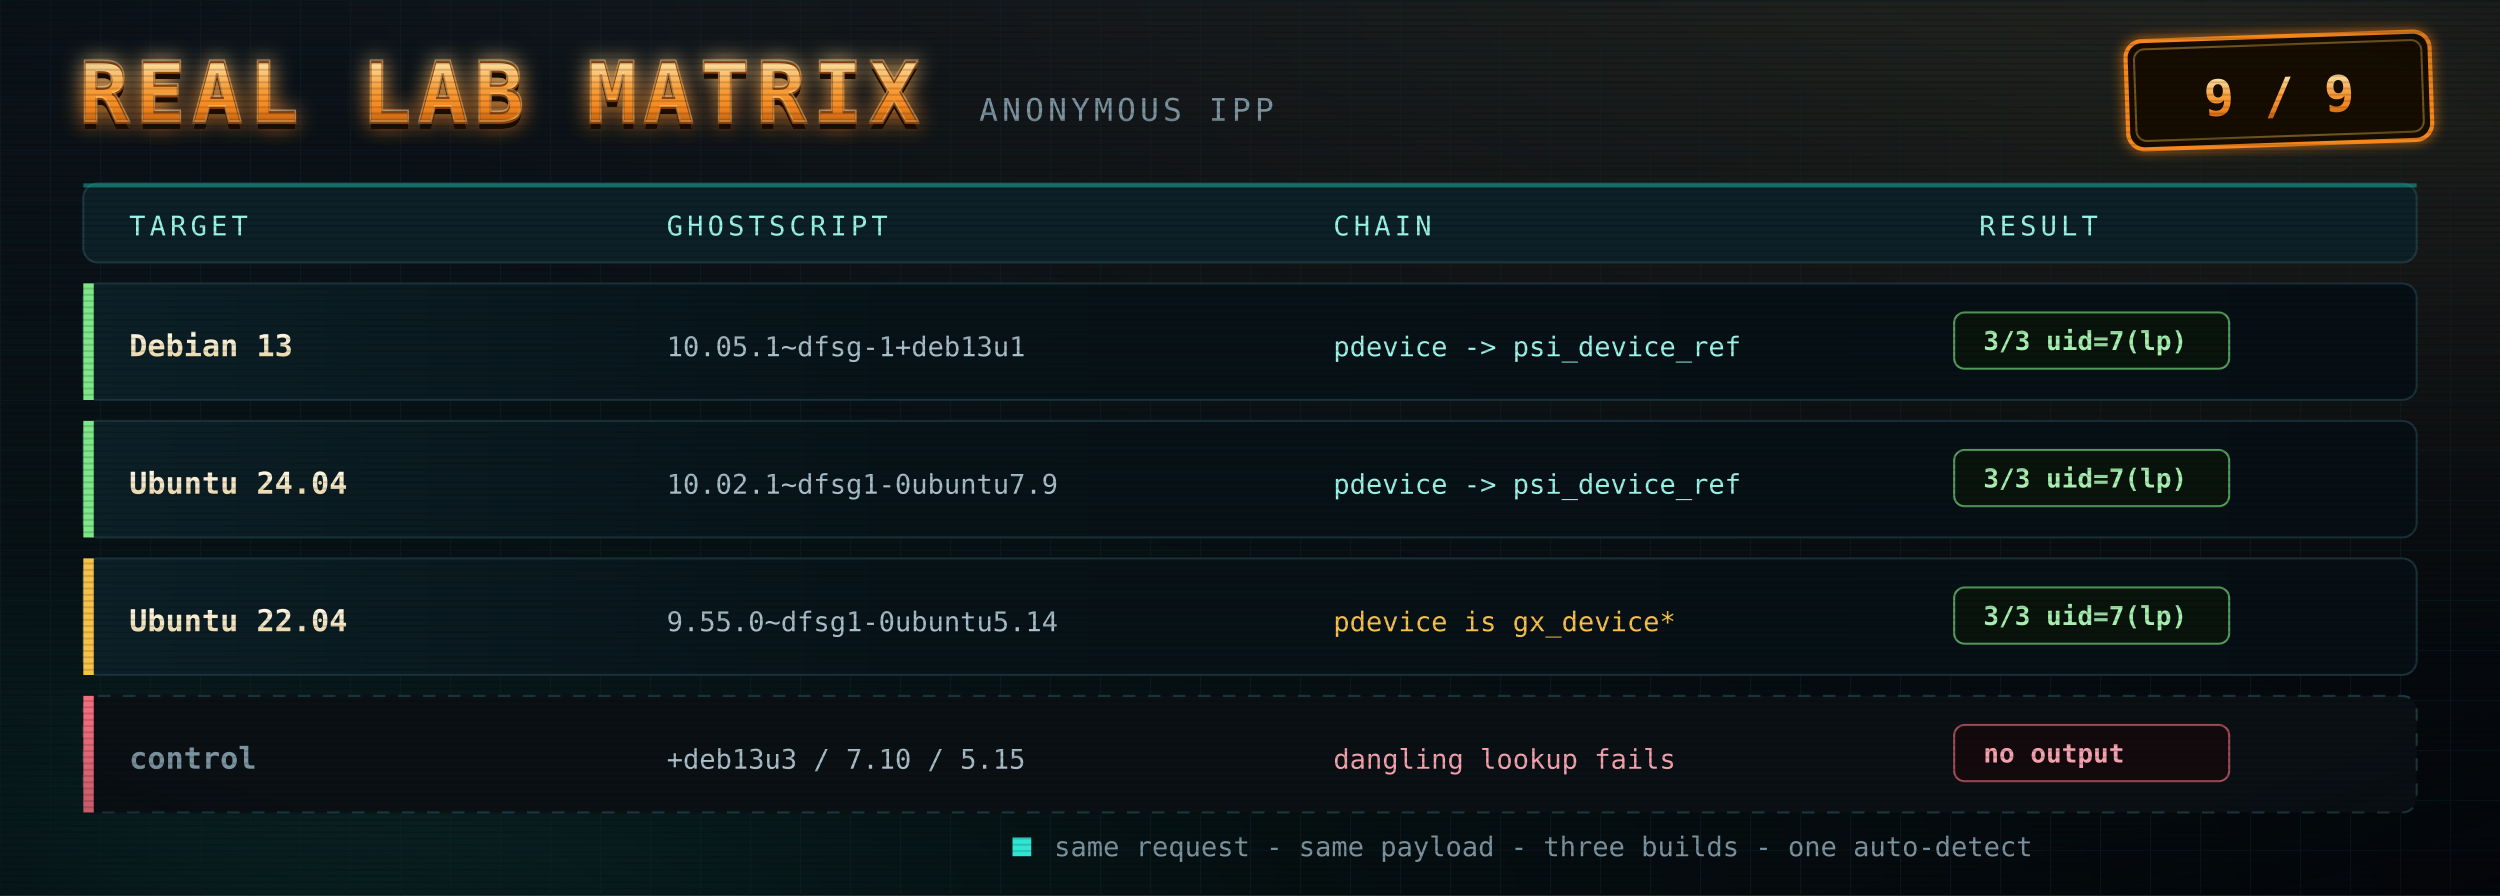
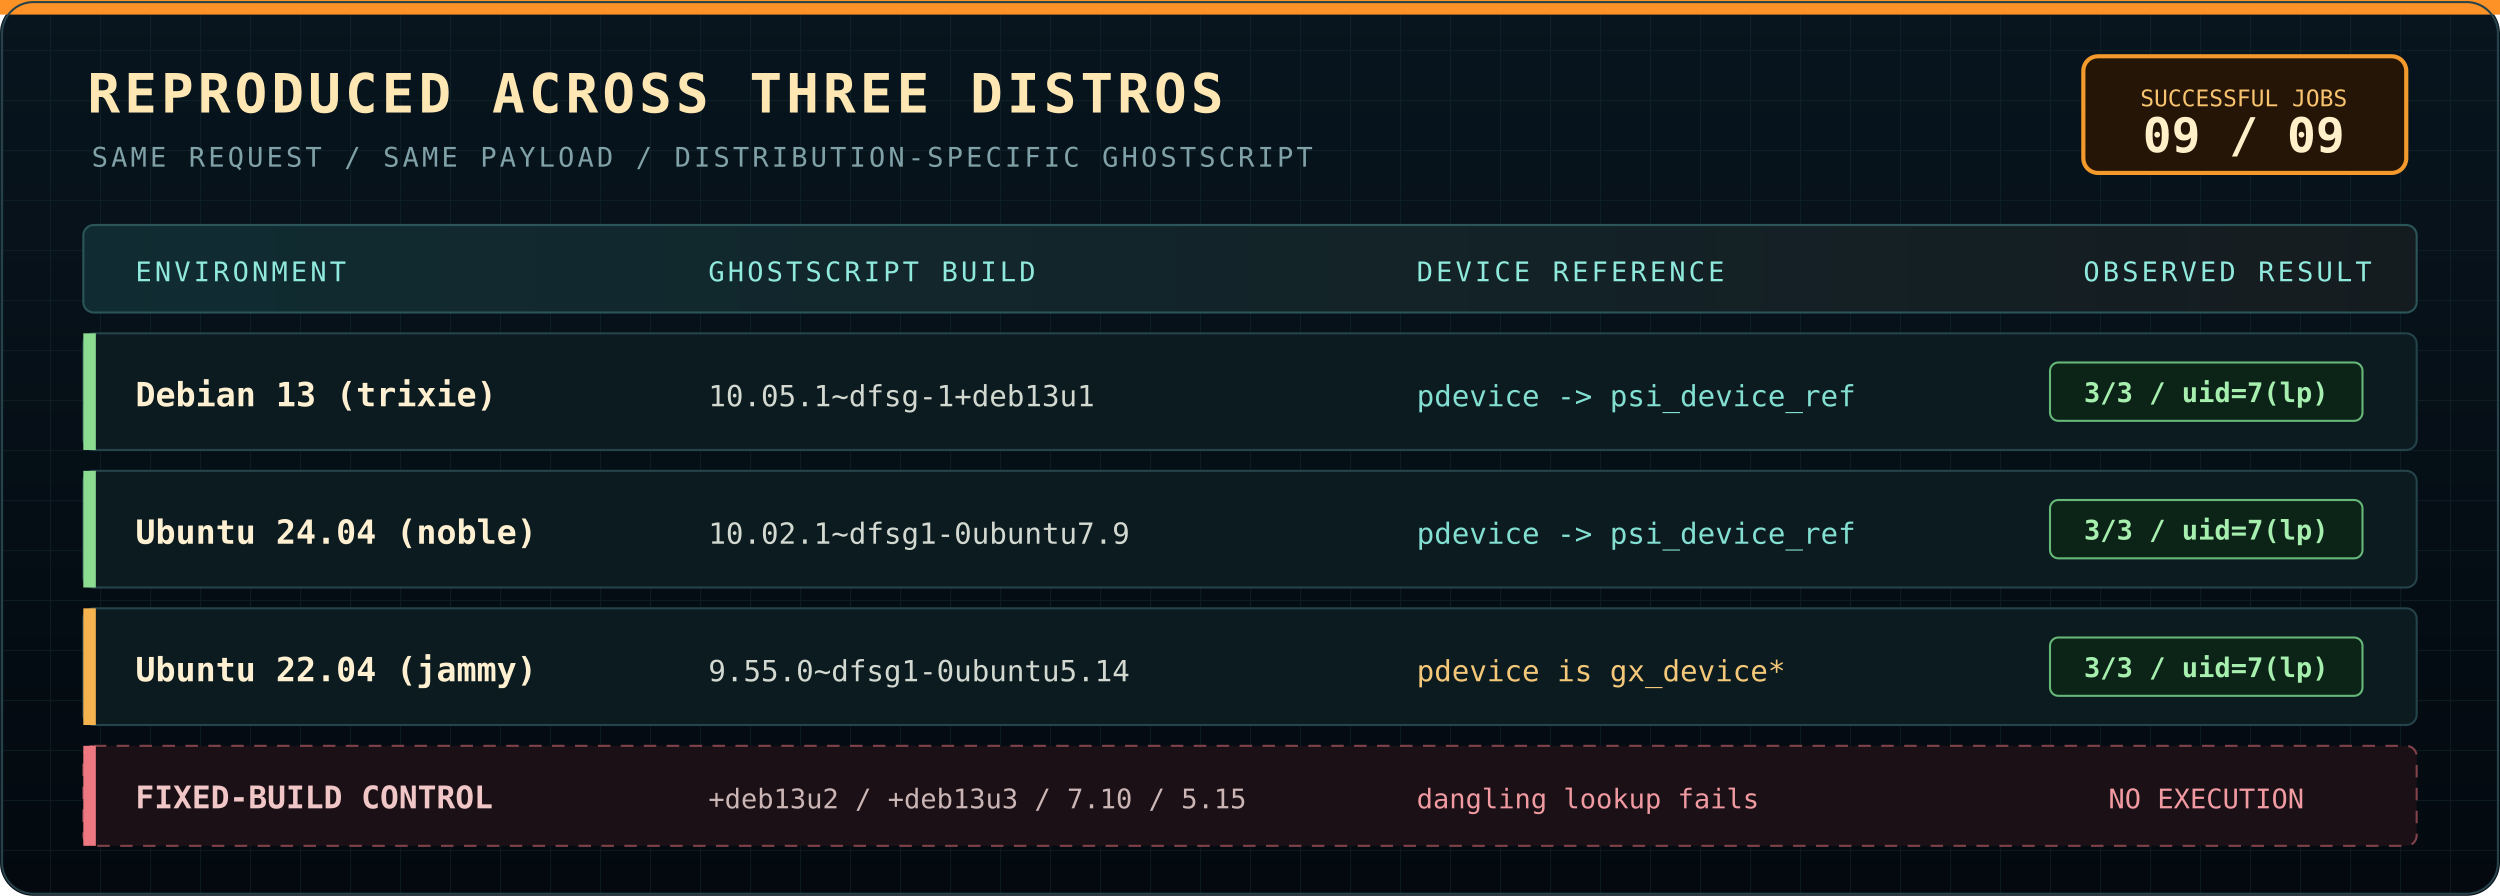
- <svg xmlns="http://www.w3.org/2000/svg" viewBox="0 0 1200 430" width="100%" role="img" aria-labelledby="u2s-t u2s-d">
+ <svg xmlns="http://www.w3.org/2000/svg" viewBox="0 0 1200 430" role="img" aria-labelledby="title desc">
  <defs>
-     <linearGradient id="l-bg" x1="0" y1="0" x2="0" y2="1">
-       <stop offset="0" stop-color="#0C141B" />
-       <stop offset="0.55" stop-color="#060B10" />
-       <stop offset="1" stop-color="#04070A" />
+     <linearGradient id="bg" x2="0" y2="1">
+       <stop stop-color="#08151e" />
+       <stop offset="1" stop-color="#03090f" />
    </linearGradient>
-     <radialGradient id="l-teal" cx="0.08" cy="1.05" r="0.9">
-       <stop offset="0" stop-color="#2EE6D2" stop-opacity="0.15" />
-       <stop offset="0.5" stop-color="#149E8E" stop-opacity="0.05" />
-       <stop offset="1" stop-color="#149E8E" stop-opacity="0" />
-     </radialGradient>
-     <radialGradient id="l-warm" cx="0.92" cy="-0.08" r="0.8">
-       <stop offset="0" stop-color="#F8C24A" stop-opacity="0.10" />
-       <stop offset="1" stop-color="#F5871F" stop-opacity="0" />
-     </radialGradient>
-     <radialGradient id="l-vig" cx="0.5" cy="0.45" r="0.8">
-       <stop offset="0" stop-color="#02040A" stop-opacity="0" />
-       <stop offset="0.72" stop-color="#02040A" stop-opacity="0" />
-       <stop offset="1" stop-color="#02040A" stop-opacity="0.55" />
-     </radialGradient>
-     <linearGradient id="l-orange" x1="0" y1="0" x2="0" y2="1">
-       <stop offset="0" stop-color="#FFDF9E" />
-       <stop offset="0.42" stop-color="#F8A03C" />
-       <stop offset="0.75" stop-color="#F5871F" />
-       <stop offset="1" stop-color="#C05E0C" />
+     <linearGradient id="head" x2="1">
+       <stop stop-color="#102c32" />
+       <stop offset="1" stop-color="#151c20" />
    </linearGradient>
-     <linearGradient id="l-cyan" x1="0" y1="0" x2="0" y2="1">
-       <stop offset="0" stop-color="#C8FFF6" />
-       <stop offset="1" stop-color="#2EE6D2" />
-     </linearGradient>
-     <linearGradient id="l-cream" x1="0" y1="0" x2="0" y2="1">
-       <stop offset="0" stop-color="#FFF8E4" />
-       <stop offset="1" stop-color="#EBD9AE" />
-     </linearGradient>
-     <linearGradient id="l-row" x1="0" y1="0" x2="1" y2="0">
-       <stop offset="0" stop-color="#0C2027" />
-       <stop offset="0.35" stop-color="#071319" />
-       <stop offset="1" stop-color="#060F14" />
-     </linearGradient>
-     <pattern id="l-grid" width="24" height="24" patternUnits="userSpaceOnUse">
-       <path d="M24 0H0V24" fill="none" stroke="#10242C" stroke-width="1" />
+     <pattern id="grid" width="24" height="24" patternUnits="userSpaceOnUse">
+       <path d="M24 0H0V24" fill="none" stroke="#19313a" opacity=".38" />
    </pattern>
-     <pattern id="l-scan" width="4" height="3" patternUnits="userSpaceOnUse">
-       <rect width="4" height="1" fill="#000000" opacity="0.14" />
-     </pattern>
-     <filter id="l-glowO" x="-30%" y="-60%" width="160%" height="220%">
-       <feGaussianBlur stdDeviation="5" result="b" />
-       <feMerge>
-         <feMergeNode in="b" />
-         <feMergeNode in="SourceGraphic" />
-       </feMerge>
-     </filter>
-     <filter id="l-glowC" x="-40%" y="-80%" width="180%" height="260%">
-       <feGaussianBlur stdDeviation="3" result="b" />
-       <feMerge>
-         <feMergeNode in="b" />
-         <feMergeNode in="SourceGraphic" />
-       </feMerge>
-     </filter>
  </defs>
-   <rect width="1200" height="430" fill="url(#l-bg)" />
-   <rect width="1200" height="430" fill="url(#l-teal)" />
-   <rect width="1200" height="430" fill="url(#l-warm)" />
-   <rect width="1200" height="430" fill="url(#l-grid)" opacity="0.5" />
-   <g font-family="'DejaVu Sans Mono','Menlo','Consolas',monospace">
-     <g filter="url(#l-glowO)" font-weight="bold">
-       <text x="38" y="62" font-size="40" letter-spacing="3" fill="#1B0B02">REAL LAB MATRIX</text>
-       <text x="38" y="59" font-size="40" letter-spacing="3" fill="url(#l-orange)" stroke="#8A4409" stroke-width="1">REAL LAB MATRIX</text>
-       <text x="38" y="58" font-size="40" letter-spacing="3" fill="none" stroke="#FFE9B0" stroke-opacity="0.4" stroke-width="0.7">REAL LAB MATRIX</text>
+   <rect width="1200" height="430" rx="16" fill="url(#bg)" />
+   <rect width="1200" height="430" rx="16" fill="url(#grid)" />
+   <path d="M0 0H1200V7H0Z" fill="#ff9226" />
+   <g font-family="DejaVu Sans Mono,monospace">
+     <text x="42" y="54" fill="#ffe7b4" font-size="26" font-weight="bold" letter-spacing="2">REPRODUCED ACROSS THREE DISTROS</text>
+     <text x="44" y="80" fill="#7fa1a7" font-size="13" letter-spacing="1.5">SAME REQUEST / SAME PAYLOAD / DISTRIBUTION-SPECIFIC GHOSTSCRIPT</text>
+     <g transform="translate(1000 27)">
+       <rect width="155" height="56" rx="7" fill="#251506" stroke="#f49a2c" stroke-width="2" />
+       <text x="77" y="24" fill="#f9c46f" text-anchor="middle" font-size="11">SUCCESSFUL JOBS</text>
+       <text x="77" y="46" fill="#fff0c9" text-anchor="middle" font-size="23" font-weight="bold">09 / 09</text>
    </g>
-     <text x="470" y="58" font-size="15" letter-spacing="2" fill="#7C93A0">ANONYMOUS IPP</text>
-     <g transform="translate(1020,20) rotate(-2)" filter="url(#l-glowC)">
-       <rect width="146" height="52" rx="8" fill="#140C04" stroke="#F5871F" stroke-width="2" />
-       <rect x="4" y="4" width="138" height="44" rx="5" fill="none" stroke="#F8C24A" stroke-opacity="0.4" />
-       <text x="73" y="37" font-size="24" font-weight="bold" text-anchor="middle" fill="url(#l-orange)">9 / 9</text>
+     <rect x="40" y="108" width="1120" height="42" rx="5" fill="url(#head)" stroke="#2b5558" />
+     <g fill="#8fe9dc" font-size="13" letter-spacing="1.5">
+       <text x="65" y="135">ENVIRONMENT</text>
+       <text x="340" y="135">GHOSTSCRIPT BUILD</text>
+       <text x="680" y="135">DEVICE REFERENCE</text>
+       <text x="1000" y="135">OBSERVED RESULT</text>
    </g>
-     <rect x="40" y="88" width="1120" height="38" rx="7" fill="#0C2027" stroke="#1E3A42" />
-     <rect x="40" y="88" width="1120" height="2" fill="#149E8E" opacity="0.6" />
-     <text x="62" y="113" font-size="13" letter-spacing="2" fill="#9BF4E8">TARGET</text>
-     <text x="320" y="113" font-size="13" letter-spacing="2" fill="#9BF4E8">GHOSTSCRIPT</text>
-     <text x="640" y="113" font-size="13" letter-spacing="2" fill="#9BF4E8">CHAIN</text>
-     <text x="950" y="113" font-size="13" letter-spacing="2" fill="#9BF4E8">RESULT</text>
-     <g transform="translate(0,136)">
-       <rect x="40" width="1120" height="56" rx="7" fill="url(#l-row)" stroke="#1E3A42" stroke-opacity="0.8" />
-       <rect x="40" width="5" height="56" fill="#7EE787" />
-       <text x="62" y="35" font-size="14.5" font-weight="bold" fill="url(#l-cream)">Debian 13</text>
-       <text x="320" y="35" font-size="13" fill="#A9BEC8">10.05.1~dfsg-1+deb13u1</text>
-       <text x="640" y="35" font-size="13" fill="#9BF4E8">pdevice -&gt; psi_device_ref</text>
-       <rect x="938" y="14" width="132" height="27" rx="5" fill="#08140C" stroke="#7EE787" stroke-opacity="0.65" />
-       <text x="952" y="32" font-size="12.5" font-weight="bold" fill="#A7F0B0">3/3 uid=7(lp)</text>
+     <g>
+       <rect x="40" y="160" width="1120" height="56" rx="5" fill="#0b1b20" stroke="#25434a" />
+       <rect x="40" y="160" width="6" height="56" fill="#8bdc91" />
+       <text x="65" y="195" fill="#fff0d1" font-size="16" font-weight="bold">Debian 13 (trixie)</text>
+       <text x="340" y="195" fill="#d3d9d0" font-size="14">10.05.1~dfsg-1+deb13u1</text>
+       <text x="680" y="195" fill="#82dfd1" font-size="14">pdevice -&gt; psi_device_ref</text>
+       <rect x="984" y="174" width="150" height="28" rx="4" fill="#0c2418" stroke="#66b878" />
+       <text x="1059" y="193" fill="#a6efae" font-size="13" text-anchor="middle" font-weight="bold">3/3 / uid=7(lp)</text>
    </g>
-     <g transform="translate(0,202)">
-       <rect x="40" width="1120" height="56" rx="7" fill="url(#l-row)" stroke="#1E3A42" stroke-opacity="0.8" />
-       <rect x="40" width="5" height="56" fill="#7EE787" />
-       <text x="62" y="35" font-size="14.5" font-weight="bold" fill="url(#l-cream)">Ubuntu 24.04</text>
-       <text x="320" y="35" font-size="13" fill="#A9BEC8">10.02.1~dfsg1-0ubuntu7.9</text>
-       <text x="640" y="35" font-size="13" fill="#9BF4E8">pdevice -&gt; psi_device_ref</text>
-       <rect x="938" y="14" width="132" height="27" rx="5" fill="#08140C" stroke="#7EE787" stroke-opacity="0.65" />
-       <text x="952" y="32" font-size="12.5" font-weight="bold" fill="#A7F0B0">3/3 uid=7(lp)</text>
+     <g>
+       <rect x="40" y="226" width="1120" height="56" rx="5" fill="#0b1b20" stroke="#25434a" />
+       <rect x="40" y="226" width="6" height="56" fill="#8bdc91" />
+       <text x="65" y="261" fill="#fff0d1" font-size="16" font-weight="bold">Ubuntu 24.04 (noble)</text>
+       <text x="340" y="261" fill="#d3d9d0" font-size="14">10.02.1~dfsg1-0ubuntu7.9</text>
+       <text x="680" y="261" fill="#82dfd1" font-size="14">pdevice -&gt; psi_device_ref</text>
+       <rect x="984" y="240" width="150" height="28" rx="4" fill="#0c2418" stroke="#66b878" />
+       <text x="1059" y="259" fill="#a6efae" font-size="13" text-anchor="middle" font-weight="bold">3/3 / uid=7(lp)</text>
    </g>
-     <g transform="translate(0,268)">
-       <rect x="40" width="1120" height="56" rx="7" fill="url(#l-row)" stroke="#1E3A42" stroke-opacity="0.8" />
-       <rect x="40" width="5" height="56" fill="#F8C24A" />
-       <text x="62" y="35" font-size="14.5" font-weight="bold" fill="url(#l-cream)">Ubuntu 22.04</text>
-       <text x="320" y="35" font-size="13" fill="#A9BEC8">9.55.0~dfsg1-0ubuntu5.14</text>
-       <text x="640" y="35" font-size="13" fill="#F8C24A">pdevice is gx_device*</text>
-       <rect x="938" y="14" width="132" height="27" rx="5" fill="#08140C" stroke="#7EE787" stroke-opacity="0.65" />
-       <text x="952" y="32" font-size="12.5" font-weight="bold" fill="#A7F0B0">3/3 uid=7(lp)</text>
+     <g>
+       <rect x="40" y="292" width="1120" height="56" rx="5" fill="#0b1b20" stroke="#25434a" />
+       <rect x="40" y="292" width="6" height="56" fill="#f4b34e" />
+       <text x="65" y="327" fill="#fff0d1" font-size="16" font-weight="bold">Ubuntu 22.04 (jammy)</text>
+       <text x="340" y="327" fill="#d3d9d0" font-size="14">9.55.0~dfsg1-0ubuntu5.14</text>
+       <text x="680" y="327" fill="#f4c878" font-size="14">pdevice is gx_device*</text>
+       <rect x="984" y="306" width="150" height="28" rx="4" fill="#0c2418" stroke="#66b878" />
+       <text x="1059" y="325" fill="#a6efae" font-size="13" text-anchor="middle" font-weight="bold">3/3 / uid=7(lp)</text>
    </g>
-     <g transform="translate(0,334)">
-       <rect x="40" width="1120" height="56" rx="7" fill="#0A1014" stroke="#1E3A42" stroke-dasharray="6 6" />
-       <rect x="40" width="5" height="56" fill="#F26D7E" />
-       <text x="62" y="35" font-size="14.5" font-weight="bold" fill="#7C93A0">control</text>
-       <text x="320" y="35" font-size="13" fill="#A9BEC8">+deb13u3 / 7.10 / 5.15</text>
-       <text x="640" y="35" font-size="13" fill="#F5A2AE">dangling lookup fails</text>
-       <rect x="938" y="14" width="132" height="27" rx="5" fill="#140A0E" stroke="#F26D7E" stroke-opacity="0.65" />
-       <text x="952" y="32" font-size="12.5" font-weight="bold" fill="#F5A2AE">no output</text>
+     <g>
+       <rect x="40" y="358" width="1120" height="48" rx="5" fill="#1a1016" stroke="#81424a" stroke-dasharray="6 5" />
+       <rect x="40" y="358" width="6" height="48" fill="#ed7881" />
+       <text x="65" y="388" fill="#f0c6c6" font-size="15" font-weight="bold">FIXED-BUILD CONTROL</text>
+       <text x="340" y="388" fill="#cbb6b5" font-size="13">+deb13u2 / +deb13u3 / 7.10 / 5.15</text>
+       <text x="680" y="388" fill="#f19aa1" font-size="13">dangling lookup fails</text>
+       <text x="1059" y="388" fill="#f19aa1" font-size="13" text-anchor="middle">NO EXECUTION</text>
    </g>
-     <rect x="486" y="402" width="9" height="9" fill="#2EE6D2" />
-     <text x="506" y="411" font-size="13" fill="#7C93A0">same request - same payload - three builds - one auto-detect</text>
  </g>
-   <rect width="1200" height="430" fill="url(#l-scan)" />
-   <rect width="1200" height="430" fill="url(#l-vig)" />
+   <rect x="1" y="1" width="1198" height="428" rx="15" fill="none" stroke="#27424a" />
</svg>
